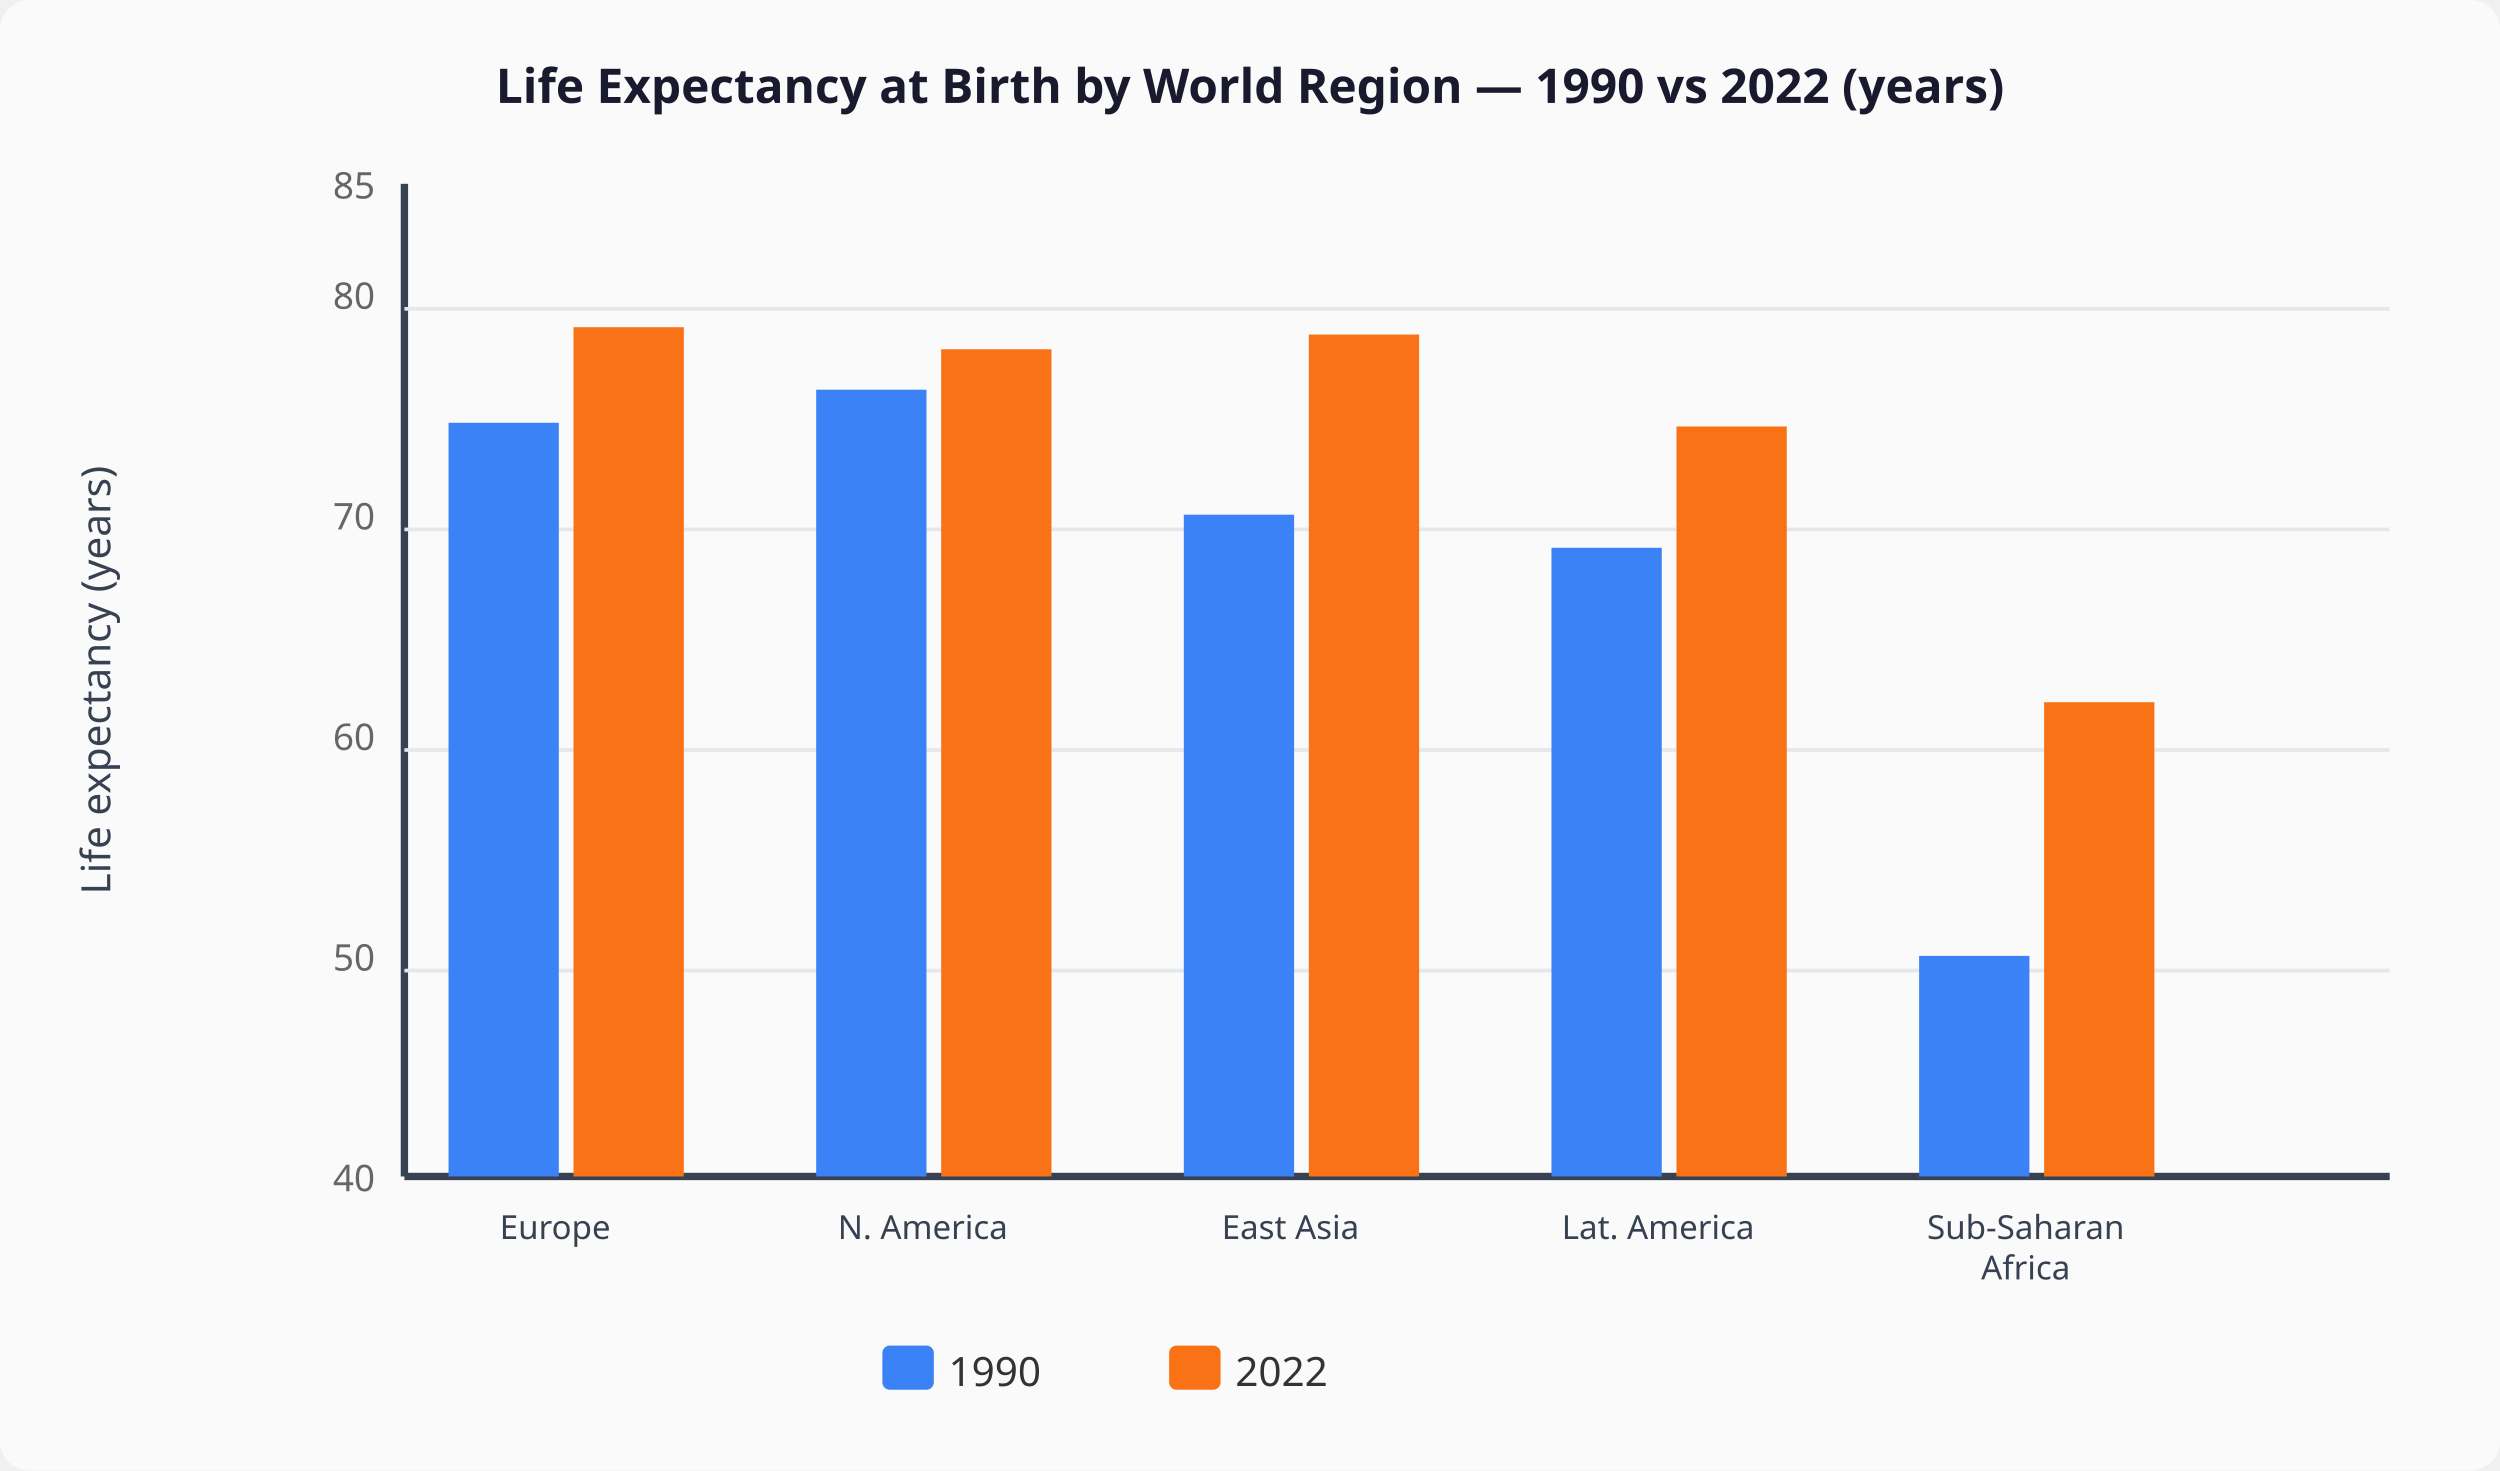
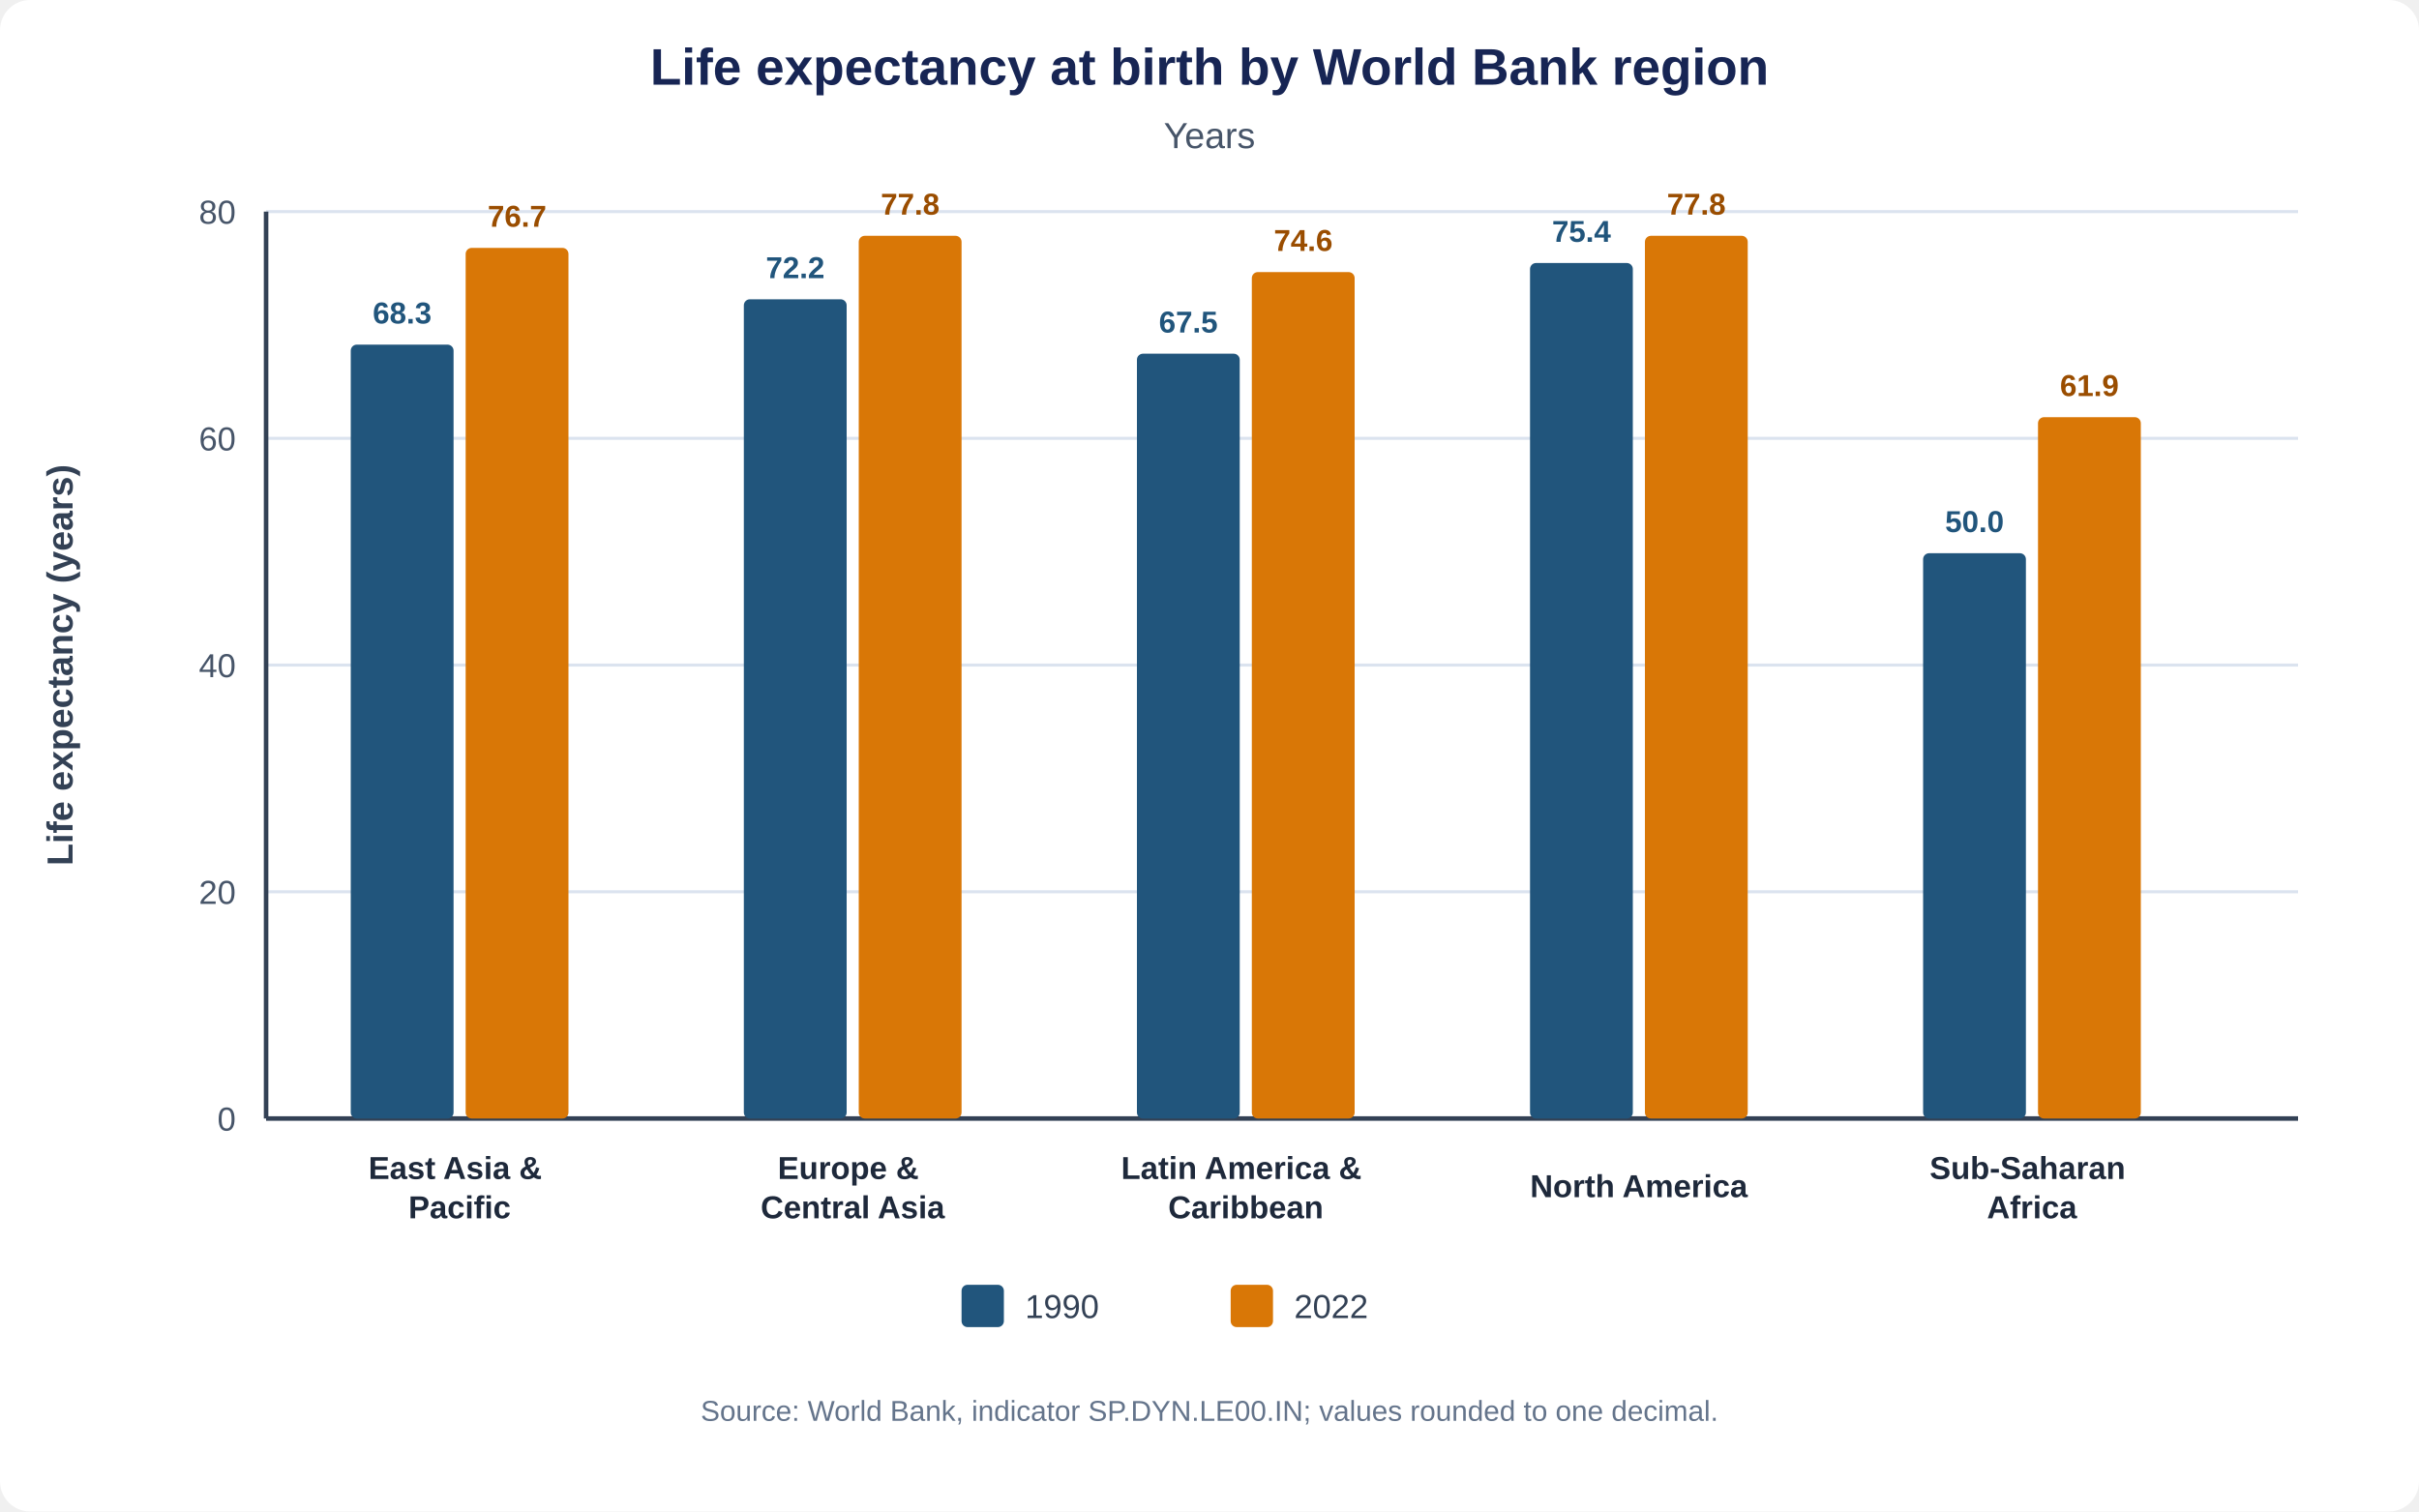
- <svg xmlns="http://www.w3.org/2000/svg" viewBox="0 0 680 400" font-family="system-ui,sans-serif">
-   <rect width="680" height="400" fill="#fafafa" rx="8" />
-   <text x="340" y="28" text-anchor="middle" font-size="13" font-weight="700" fill="#1a1a2e">Life Expectancy at Birth by World Region — 1990 vs 2022 (years)</text>
-   <line x1="110" y1="50" x2="110" y2="320" stroke="#374151" stroke-width="2" />
-   <line x1="110" y1="320" x2="650" y2="320" stroke="#374151" stroke-width="2" />
-   <text x="102" y="324" text-anchor="end" font-size="10" fill="#666">40</text>
-   <text x="102" y="264" text-anchor="end" font-size="10" fill="#666">50</text>
-   <text x="102" y="204" text-anchor="end" font-size="10" fill="#666">60</text>
-   <text x="102" y="144" text-anchor="end" font-size="10" fill="#666">70</text>
-   <text x="102" y="84" text-anchor="end" font-size="10" fill="#666">80</text>
-   <text x="102" y="54" text-anchor="end" font-size="10" fill="#666">85</text>
-   <line x1="110" y1="264" x2="650" y2="264" stroke="#e5e7eb" stroke-width="1" />
-   <line x1="110" y1="204" x2="650" y2="204" stroke="#e5e7eb" stroke-width="1" />
-   <line x1="110" y1="144" x2="650" y2="144" stroke="#e5e7eb" stroke-width="1" />
-   <line x1="110" y1="84" x2="650" y2="84" stroke="#e5e7eb" stroke-width="1" />
-   <rect x="122" y="115" width="30" height="205" fill="#3b82f6" />
-   <rect x="156" y="89" width="30" height="231" fill="#f97316" />
-   <text x="151" y="337" text-anchor="middle" font-size="9" fill="#374151">Europe</text>
-   <rect x="222" y="106" width="30" height="214" fill="#3b82f6" />
-   <rect x="256" y="95" width="30" height="225" fill="#f97316" />
-   <text x="251" y="337" text-anchor="middle" font-size="9" fill="#374151">N. America</text>
-   <rect x="322" y="140" width="30" height="180" fill="#3b82f6" />
-   <rect x="356" y="91" width="30" height="229" fill="#f97316" />
-   <text x="351" y="337" text-anchor="middle" font-size="9" fill="#374151">East Asia</text>
-   <rect x="422" y="149" width="30" height="171" fill="#3b82f6" />
-   <rect x="456" y="116" width="30" height="204" fill="#f97316" />
-   <text x="451" y="337" text-anchor="middle" font-size="9" fill="#374151">Lat. America</text>
-   <rect x="522" y="260" width="30" height="60" fill="#3b82f6" />
-   <rect x="556" y="191" width="30" height="129" fill="#f97316" />
-   <text x="551" y="337" text-anchor="middle" font-size="9" fill="#374151">Sub-Saharan</text>
-   <text x="551" y="348" text-anchor="middle" font-size="9" fill="#374151">Africa</text>
-   <text transform="rotate(-90)" x="-185" y="30" text-anchor="middle" font-size="11" fill="#374151">Life expectancy (years)</text>
-   <rect x="240" y="366" width="14" height="12" fill="#3b82f6" rx="2" />
-   <text x="258" y="377" font-size="11" fill="#333">1990</text>
-   <rect x="318" y="366" width="14" height="12" fill="#f97316" rx="2" />
-   <text x="336" y="377" font-size="11" fill="#333">2022</text>
+ <svg xmlns="http://www.w3.org/2000/svg" viewBox="0 0 800 500" role="img" aria-labelledby="chart-title chart-desc" font-family="Arial, Helvetica, sans-serif">
+   <rect width="800" height="500" rx="10" fill="#ffffff" />
+   <text x="400" y="28" text-anchor="middle" font-size="17" font-weight="700" fill="#172554">Life expectancy at birth by World Bank region</text>
+   <text x="400" y="49" text-anchor="middle" font-size="12" fill="#475569">Years</text>
+   <g stroke="#dbe3ef" stroke-width="1">
+     <line x1="88" y1="370" x2="760" y2="370" />
+     <line x1="88" y1="295" x2="760" y2="295" />
+     <line x1="88" y1="220" x2="760" y2="220" />
+     <line x1="88" y1="145" x2="760" y2="145" />
+     <line x1="88" y1="70" x2="760" y2="70" />
+   </g>
+   <g fill="#475569" font-size="11" text-anchor="end">
+     <text x="78" y="374">0</text>
+     <text x="78" y="299">20</text>
+     <text x="78" y="224">40</text>
+     <text x="78" y="149">60</text>
+     <text x="78" y="74">80</text>
+   </g>
+   <line x1="88" y1="70" x2="88" y2="370" stroke="#334155" stroke-width="1.5" />
+   <line x1="88" y1="370" x2="760" y2="370" stroke="#334155" stroke-width="1.5" />
+   <text transform="rotate(-90 24 220)" x="24" y="220" text-anchor="middle" font-size="12" font-weight="600" fill="#334155">Life expectancy (years)</text>
+   <g>
+     <rect x="116" y="114" width="34" height="256" rx="2" fill="#21557c" />
+     <rect x="154" y="82" width="34" height="288" rx="2" fill="#d97706" />
+     <text x="133" y="107" text-anchor="middle" font-size="10" font-weight="700" fill="#21557c">68.3</text>
+     <text x="171" y="75" text-anchor="middle" font-size="10" font-weight="700" fill="#9a4d00">76.7</text>
+     <rect x="246" y="99" width="34" height="271" rx="2" fill="#21557c" />
+     <rect x="284" y="78" width="34" height="292" rx="2" fill="#d97706" />
+     <text x="263" y="92" text-anchor="middle" font-size="10" font-weight="700" fill="#21557c">72.2</text>
+     <text x="301" y="71" text-anchor="middle" font-size="10" font-weight="700" fill="#9a4d00">77.8</text>
+     <rect x="376" y="117" width="34" height="253" rx="2" fill="#21557c" />
+     <rect x="414" y="90" width="34" height="280" rx="2" fill="#d97706" />
+     <text x="393" y="110" text-anchor="middle" font-size="10" font-weight="700" fill="#21557c">67.5</text>
+     <text x="431" y="83" text-anchor="middle" font-size="10" font-weight="700" fill="#9a4d00">74.6</text>
+     <rect x="506" y="87" width="34" height="283" rx="2" fill="#21557c" />
+     <rect x="544" y="78" width="34" height="292" rx="2" fill="#d97706" />
+     <text x="523" y="80" text-anchor="middle" font-size="10" font-weight="700" fill="#21557c">75.4</text>
+     <text x="561" y="71" text-anchor="middle" font-size="10" font-weight="700" fill="#9a4d00">77.8</text>
+     <rect x="636" y="183" width="34" height="187" rx="2" fill="#21557c" />
+     <rect x="674" y="138" width="34" height="232" rx="2" fill="#d97706" />
+     <text x="653" y="176" text-anchor="middle" font-size="10" font-weight="700" fill="#21557c">50.0</text>
+     <text x="691" y="131" text-anchor="middle" font-size="10" font-weight="700" fill="#9a4d00">61.9</text>
+   </g>
+   <g text-anchor="middle" font-size="10.5" font-weight="600" fill="#1e293b">
+     <text x="152" y="390">
+       <tspan x="152">East Asia &amp;</tspan>
+       <tspan x="152" dy="13">Pacific</tspan>
+     </text>
+     <text x="282" y="390">
+       <tspan x="282">Europe &amp;</tspan>
+       <tspan x="282" dy="13">Central Asia</tspan>
+     </text>
+     <text x="412" y="390">
+       <tspan x="412">Latin America &amp;</tspan>
+       <tspan x="412" dy="13">Caribbean</tspan>
+     </text>
+     <text x="542" y="396">North America</text>
+     <text x="672" y="390">
+       <tspan x="672">Sub-Saharan</tspan>
+       <tspan x="672" dy="13">Africa</tspan>
+     </text>
+   </g>
+   <g font-size="11" fill="#334155">
+     <rect x="318" y="425" width="14" height="14" rx="2" fill="#21557c" />
+     <text x="339" y="436">1990</text>
+     <rect x="407" y="425" width="14" height="14" rx="2" fill="#d97706" />
+     <text x="428" y="436">2022</text>
+   </g>
+   <text x="400" y="470" text-anchor="middle" font-size="9.5" fill="#64748b">Source: World Bank, indicator SP.DYN.LE00.IN; values rounded to one decimal.</text>
</svg>
